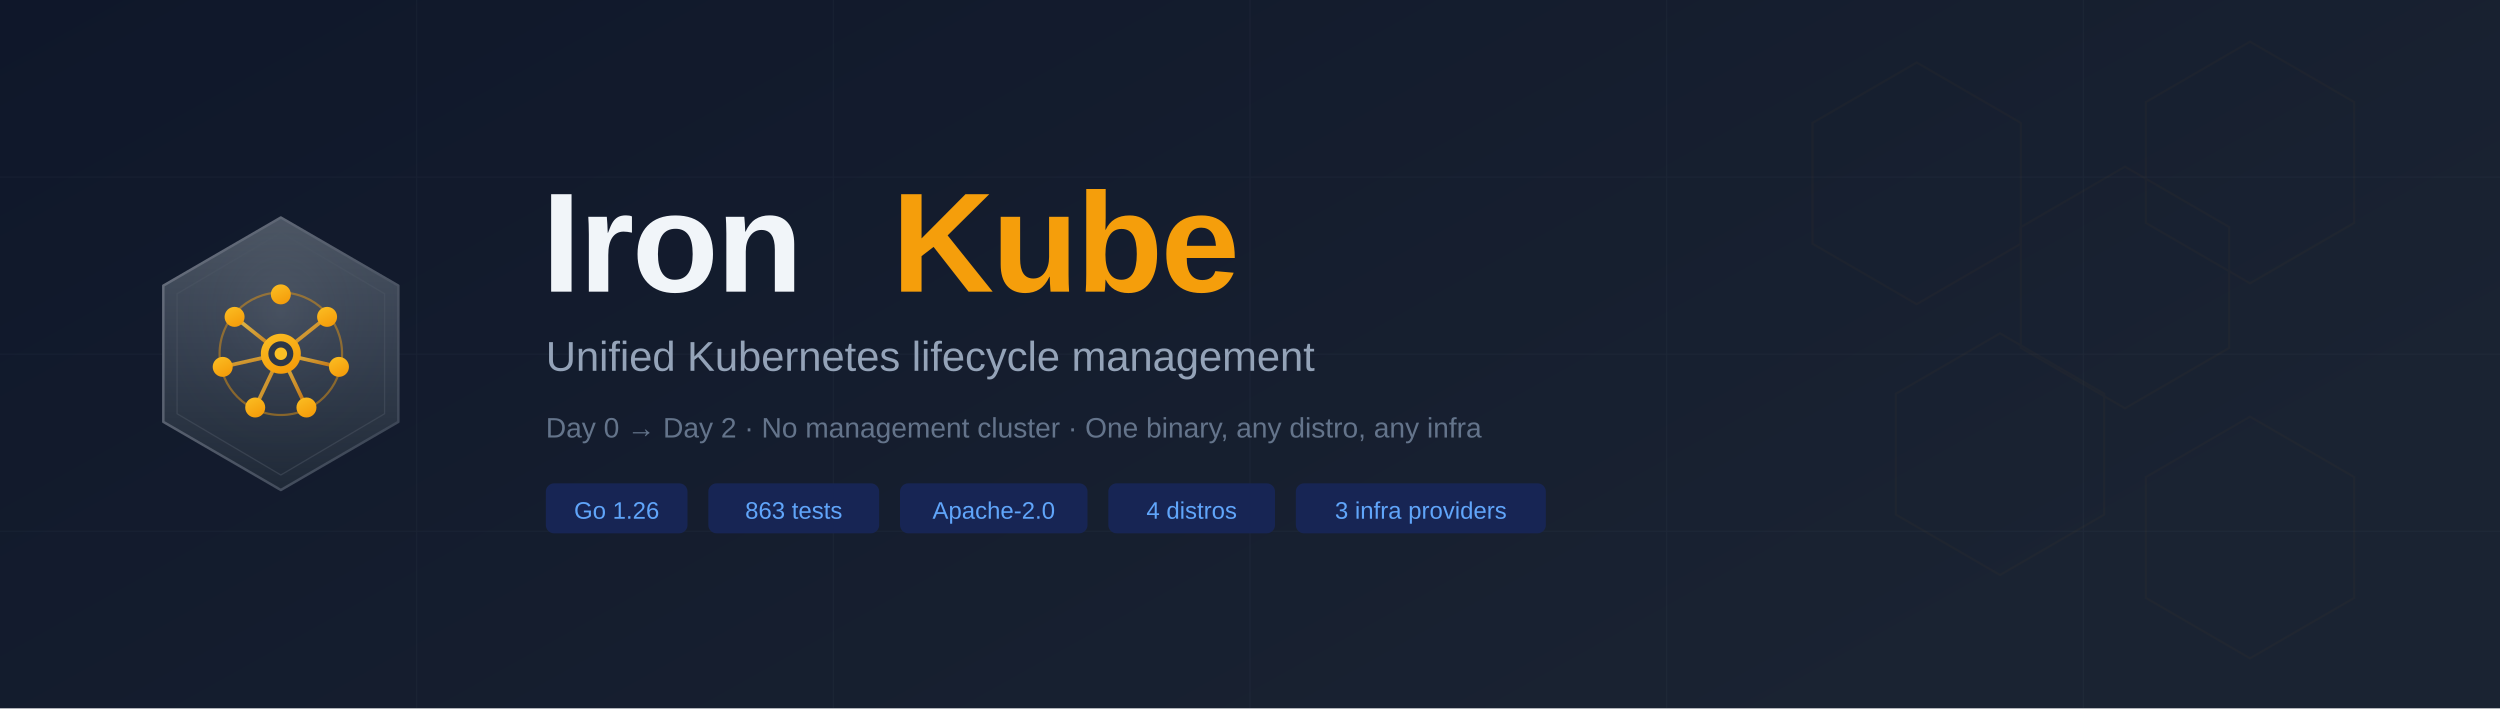
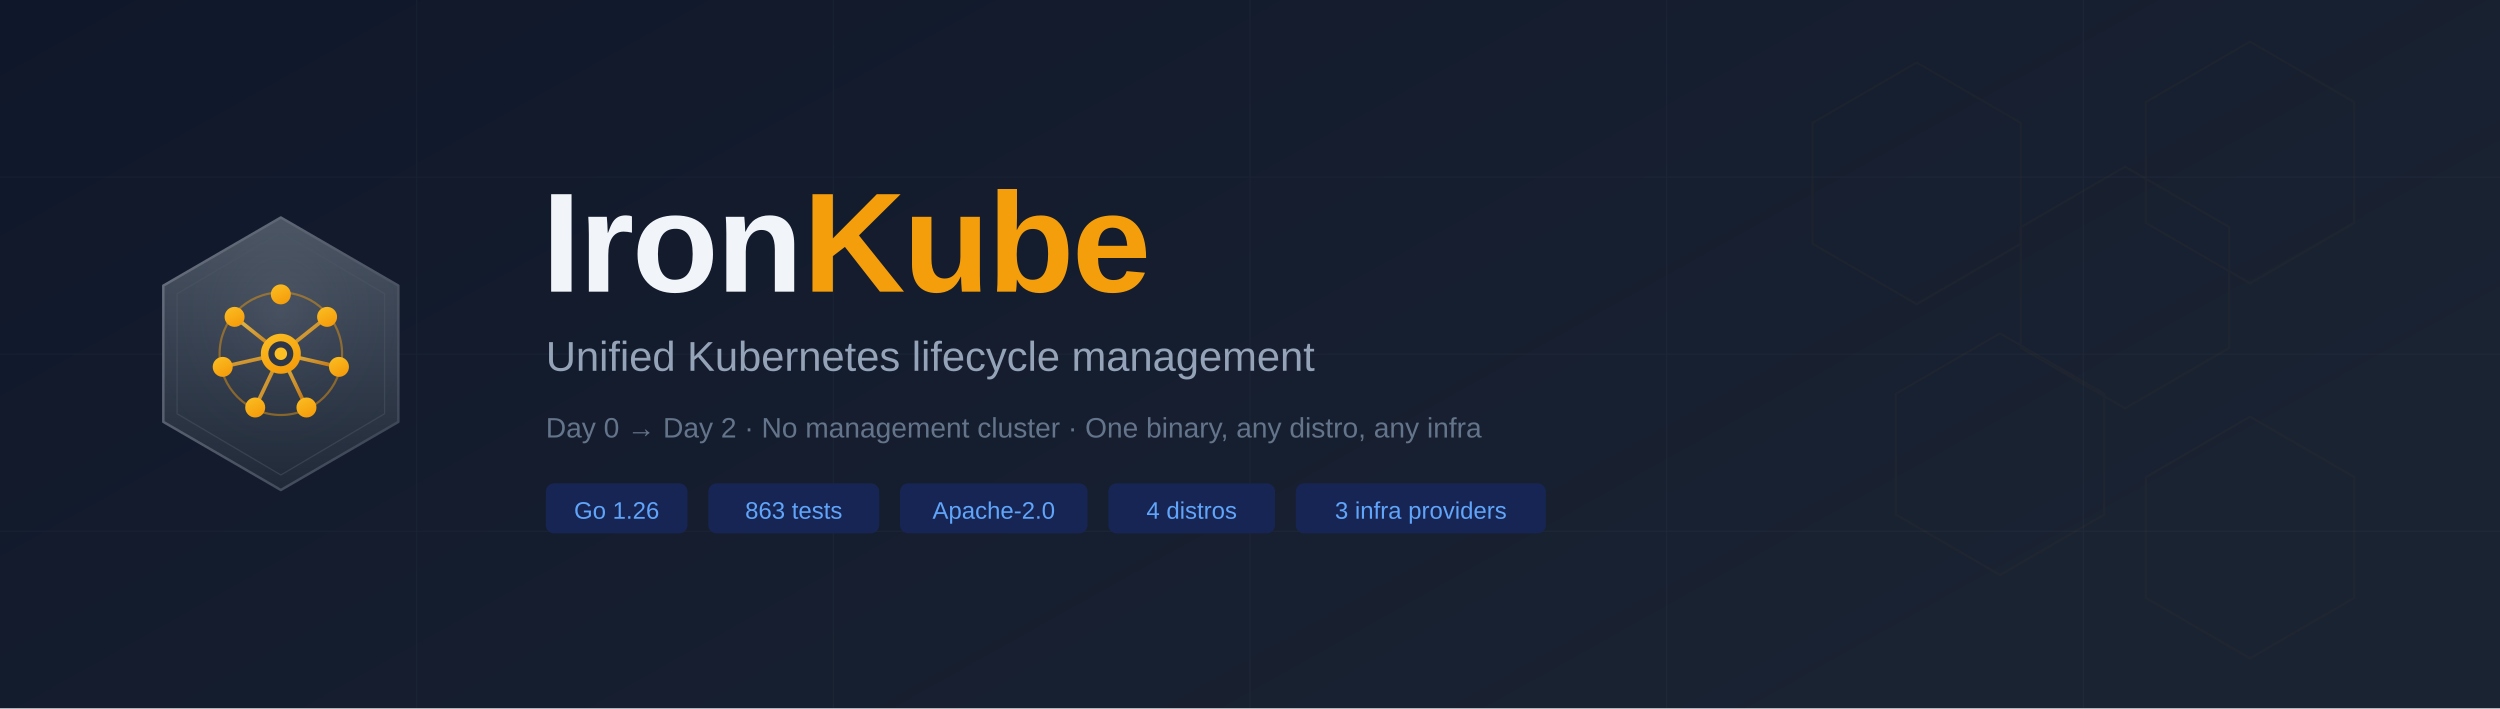
<svg xmlns="http://www.w3.org/2000/svg" viewBox="0 0 1200 340">
  <defs>
    <linearGradient id="bg" x1="0" y1="0" x2="1" y2="0.5">
      <stop offset="0%" stop-color="#0f172a" />
      <stop offset="100%" stop-color="#1a2332" />
    </linearGradient>
    <linearGradient id="ib" x1="0" y1="0" x2="0" y2="1">
      <stop offset="0%" stop-color="#4b5563" />
      <stop offset="45%" stop-color="#374151" />
      <stop offset="100%" stop-color="#1f2937" />
    </linearGradient>
    <linearGradient id="ie" x1="0" y1="0" x2="1" y2="1">
      <stop offset="0%" stop-color="#6b7280" />
      <stop offset="100%" stop-color="#374151" />
    </linearGradient>
    <linearGradient id="fg" x1="0" y1="0" x2="0.5" y2="1">
      <stop offset="0%" stop-color="#fbbf24" />
      <stop offset="100%" stop-color="#f59e0b" />
    </linearGradient>
    <linearGradient id="fs" x1="0" y1="0" x2="1" y2="1">
      <stop offset="0%" stop-color="#fcd34d" />
      <stop offset="100%" stop-color="#d97706" />
    </linearGradient>
    <radialGradient id="ig" cx="50%" cy="35%" r="60%">
      <stop offset="0%" stop-color="#9ca3af" stop-opacity="0.12" />
      <stop offset="100%" stop-color="#1f2937" stop-opacity="0" />
    </radialGradient>
    <linearGradient id="al" x1="0" y1="0" x2="1" y2="0">
      <stop offset="0%" stop-color="#f59e0b" stop-opacity="0" />
      <stop offset="50%" stop-color="#f59e0b" stop-opacity="0.5" />
      <stop offset="100%" stop-color="#f59e0b" stop-opacity="0" />
    </linearGradient>
  </defs>
  <rect width="1200" height="340" fill="url(#bg)" />
  <g opacity="0.05">
    <line x1="200" y1="0" x2="200" y2="340" stroke="#94a3b8" stroke-width="0.5" />
    <line x1="400" y1="0" x2="400" y2="340" stroke="#94a3b8" stroke-width="0.5" />
    <line x1="600" y1="0" x2="600" y2="340" stroke="#94a3b8" stroke-width="0.5" />
    <line x1="800" y1="0" x2="800" y2="340" stroke="#94a3b8" stroke-width="0.5" />
    <line x1="1000" y1="0" x2="1000" y2="340" stroke="#94a3b8" stroke-width="0.5" />
    <line x1="0" y1="85" x2="1200" y2="85" stroke="#94a3b8" stroke-width="0.5" />
    <line x1="0" y1="170" x2="1200" y2="170" stroke="#94a3b8" stroke-width="0.5" />
    <line x1="0" y1="255" x2="1200" y2="255" stroke="#94a3b8" stroke-width="0.5" />
  </g>
  <g transform="translate(58,93) scale(0.30)">
    <polygon points="256,38 444,147 444,365 256,474 68,365 68,147" fill="url(#ib)" stroke="url(#ie)" stroke-width="4" stroke-linejoin="round" />
    <polygon points="256,38 444,147 444,365 256,474 68,365 68,147" fill="url(#ig)" />
    <polygon points="256,62 422,160 422,352 256,450 90,352 90,160" fill="none" stroke="#4b5563" stroke-width="2" stroke-linejoin="round" opacity="0.5" />
    <g stroke="url(#fs)" stroke-width="6" stroke-linecap="round" opacity="0.85">
      <line x1="256" y1="256" x2="256" y2="161" />
      <line x1="256" y1="256" x2="330" y2="197" />
      <line x1="256" y1="256" x2="349" y2="277" />
      <line x1="256" y1="256" x2="297" y2="342" />
      <line x1="256" y1="256" x2="215" y2="342" />
      <line x1="256" y1="256" x2="163" y2="277" />
      <line x1="256" y1="256" x2="182" y2="197" />
    </g>
    <circle cx="256" cy="256" r="98" fill="none" stroke="#f59e0b" stroke-width="3.5" opacity="0.45" />
    <g fill="url(#fg)">
      <circle cx="256" cy="161" r="16" />
      <circle cx="330" cy="197" r="16" />
      <circle cx="349" cy="277" r="16" />
      <circle cx="297" cy="342" r="16" />
      <circle cx="215" cy="342" r="16" />
      <circle cx="163" cy="277" r="16" />
      <circle cx="182" cy="197" r="16" />
    </g>
    <circle cx="256" cy="256" r="32" fill="url(#fg)" />
    <circle cx="256" cy="256" r="20" fill="#2d3748" />
    <circle cx="256" cy="256" r="10" fill="#fbbf24" />
  </g>
-   <text x="260" y="140" font-family="'Segoe UI',Arial,Helvetica,sans-serif" font-size="68" font-weight="bold" fill="#f1f5f9" letter-spacing="-1">Iron</text>
-   <text x="428" y="140" font-family="'Segoe UI',Arial,Helvetica,sans-serif" font-size="68" font-weight="bold" fill="#f59e0b" letter-spacing="-1">Kube</text>
+   <text x="260" y="140" font-family="'Segoe UI',Arial,Helvetica,sans-serif" font-size="68" font-weight="bold" fill="#f1f5f9" letter-spacing="-1">Iron<tspan fill="#f59e0b">Kube</tspan>
+   </text>
  <text x="262" y="178" font-family="'Segoe UI',Arial,Helvetica,sans-serif" font-size="20" fill="#94a3b8">Unified Kubernetes lifecycle management</text>
  <text x="262" y="210" font-family="'Segoe UI',Arial,Helvetica,sans-serif" font-size="13.5" fill="#64748b">Day 0 → Day 2  ·  No management cluster  ·  One binary, any distro, any infra</text>
  <g font-family="'Segoe UI',Arial,Helvetica,sans-serif" font-size="11.5">
    <rect x="262" y="232" width="68" height="24" rx="4" fill="#172554" />
    <text x="296" y="249" fill="#60a5fa" text-anchor="middle">Go 1.26</text>
    <rect x="340" y="232" width="82" height="24" rx="4" fill="#172554" />
    <text x="381" y="249" fill="#60a5fa" text-anchor="middle">863 tests</text>
    <rect x="432" y="232" width="90" height="24" rx="4" fill="#172554" />
    <text x="477" y="249" fill="#60a5fa" text-anchor="middle">Apache-2.0</text>
    <rect x="532" y="232" width="80" height="24" rx="4" fill="#172554" />
    <text x="572" y="249" fill="#60a5fa" text-anchor="middle">4 distros</text>
    <rect x="622" y="232" width="120" height="24" rx="4" fill="#172554" />
    <text x="682" y="249" fill="#60a5fa" text-anchor="middle">3 infra providers</text>
  </g>
  <g opacity="0.03">
    <polygon points="920,30 970,59 970,117 920,146 870,117 870,59" fill="none" stroke="#f59e0b" stroke-width="1" />
    <polygon points="1020,80 1070,109 1070,167 1020,196 970,167 970,109" fill="none" stroke="#f59e0b" stroke-width="1" />
    <polygon points="960,160 1010,189 1010,247 960,276 910,247 910,189" fill="none" stroke="#f59e0b" stroke-width="1" />
    <polygon points="1080,20 1130,49 1130,107 1080,136 1030,107 1030,49" fill="none" stroke="#f59e0b" stroke-width="1" />
    <polygon points="1080,200 1130,229 1130,287 1080,316 1030,287 1030,229" fill="none" stroke="#f59e0b" stroke-width="1" />
  </g>
  <line x1="0" y1="338" x2="1200" y2="338" stroke="url(#al)" stroke-width="2" />
</svg>
